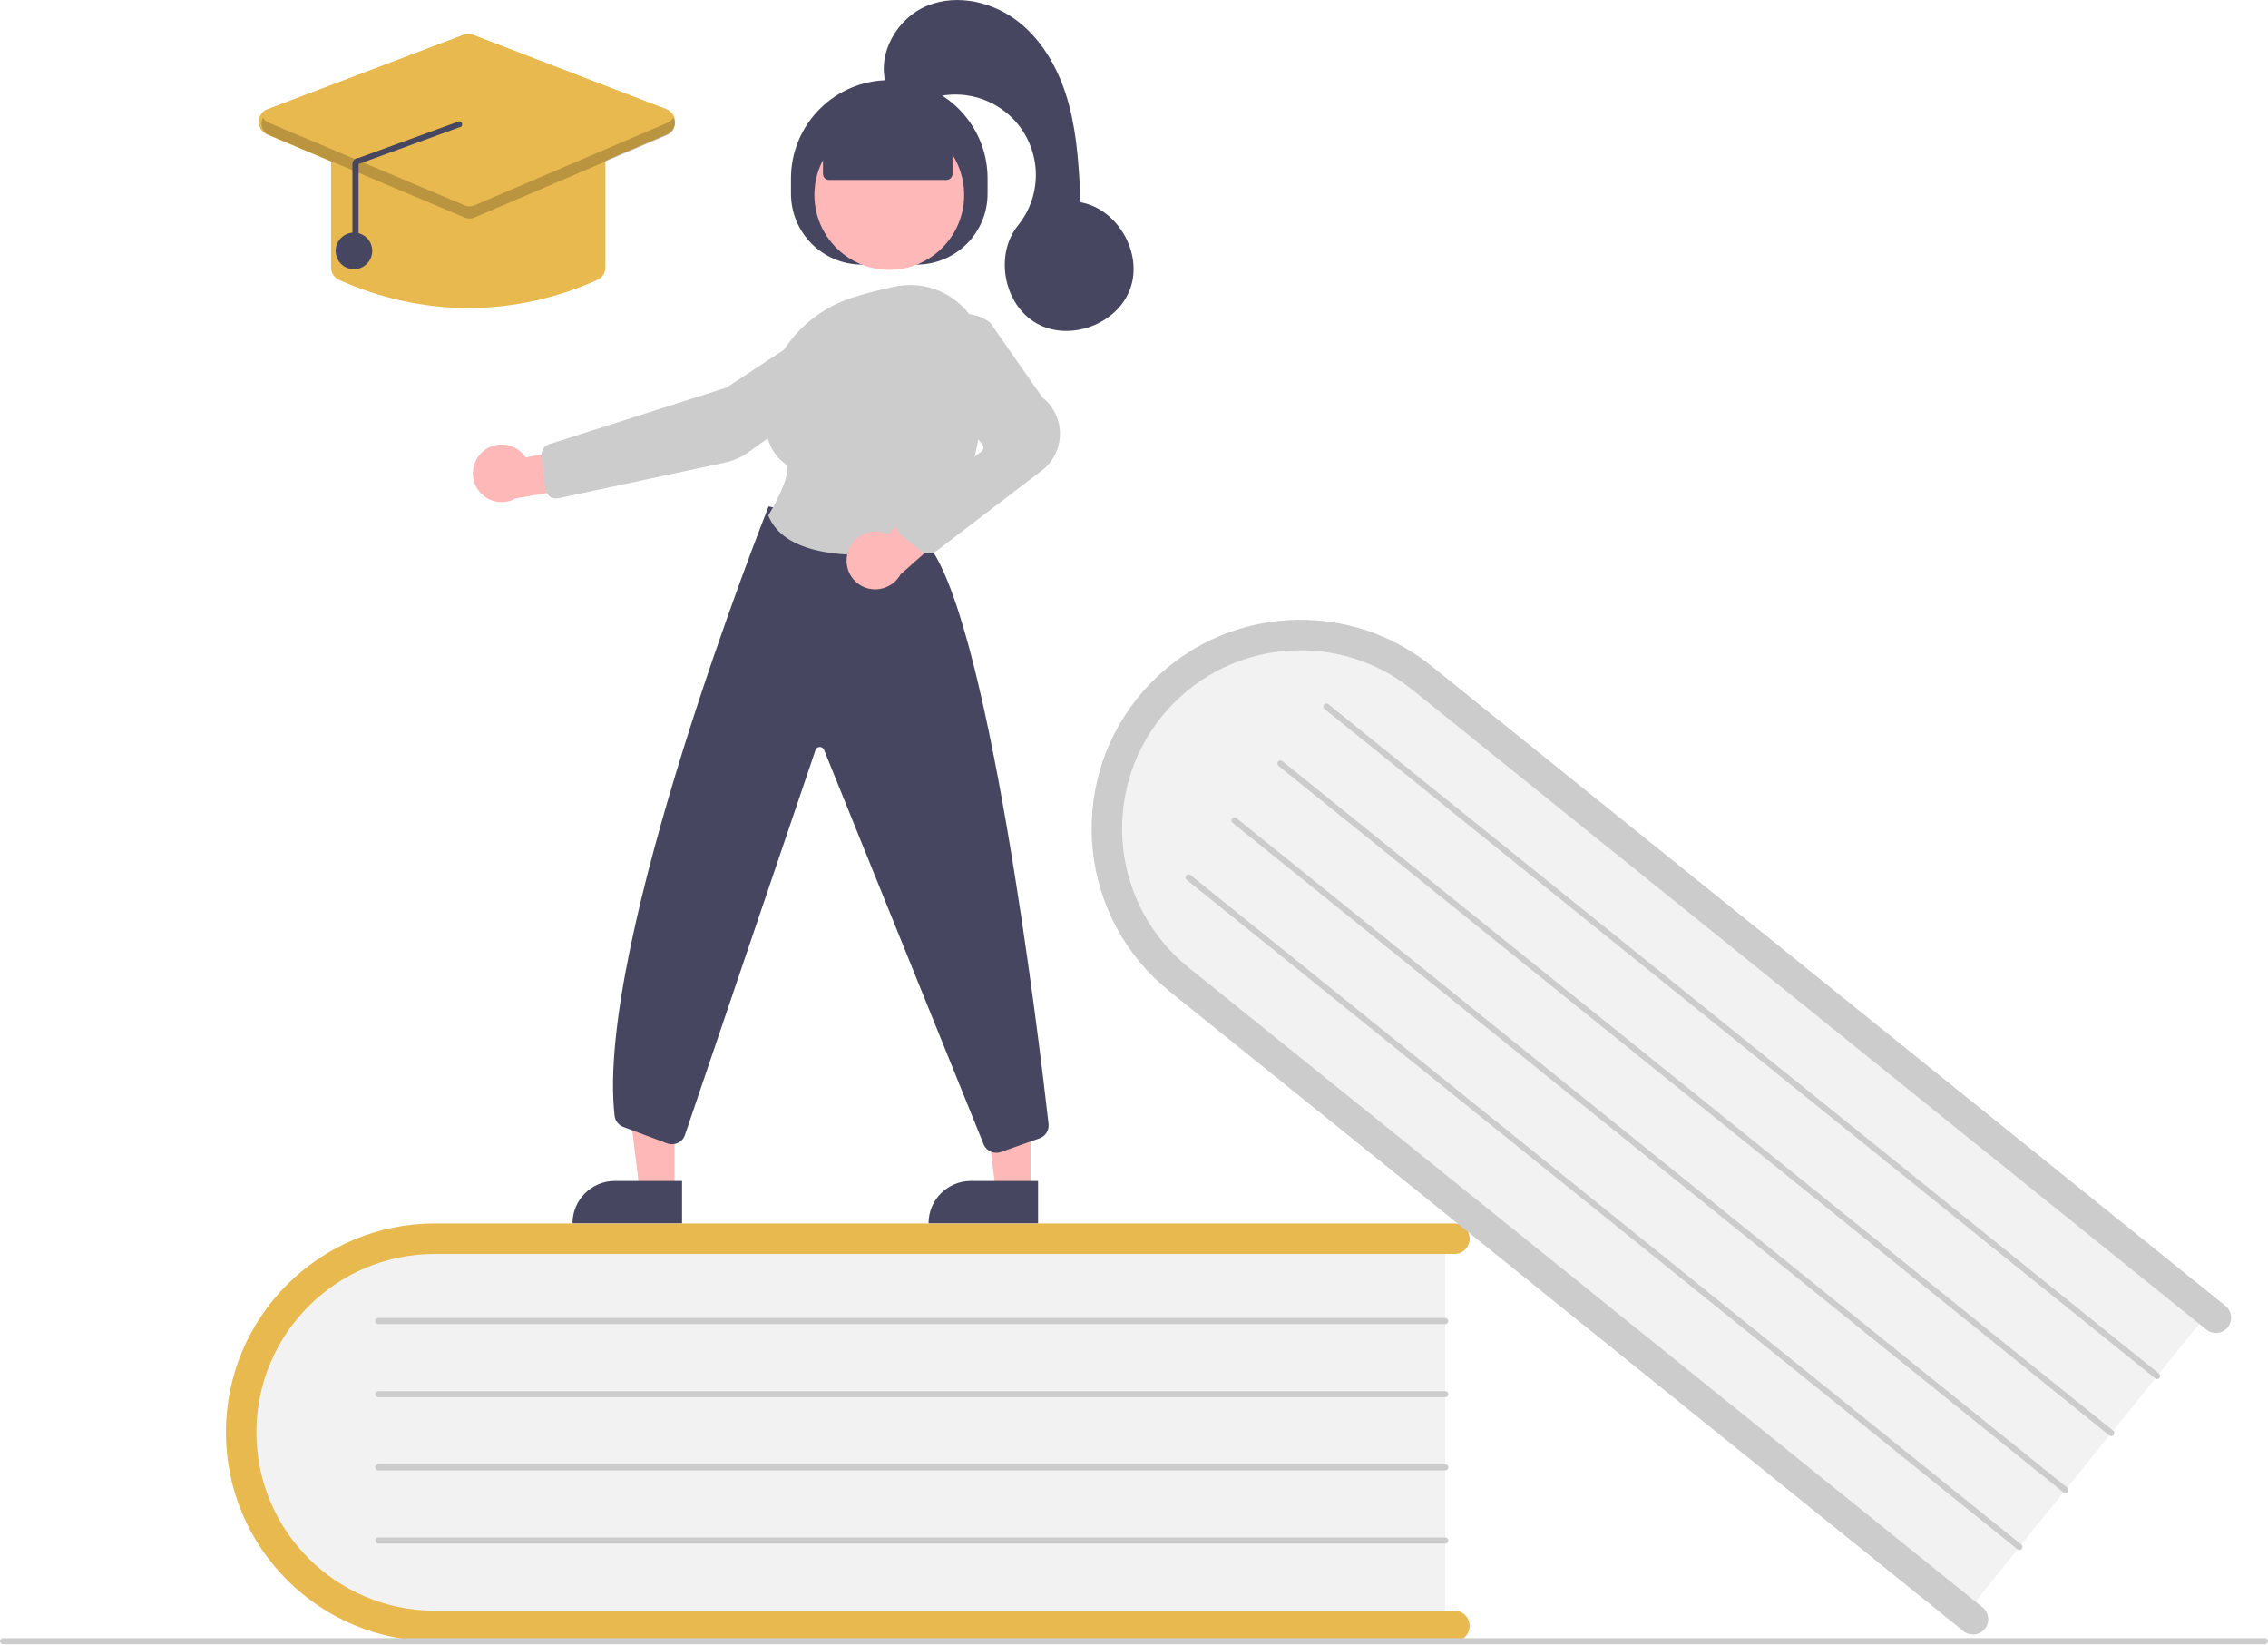
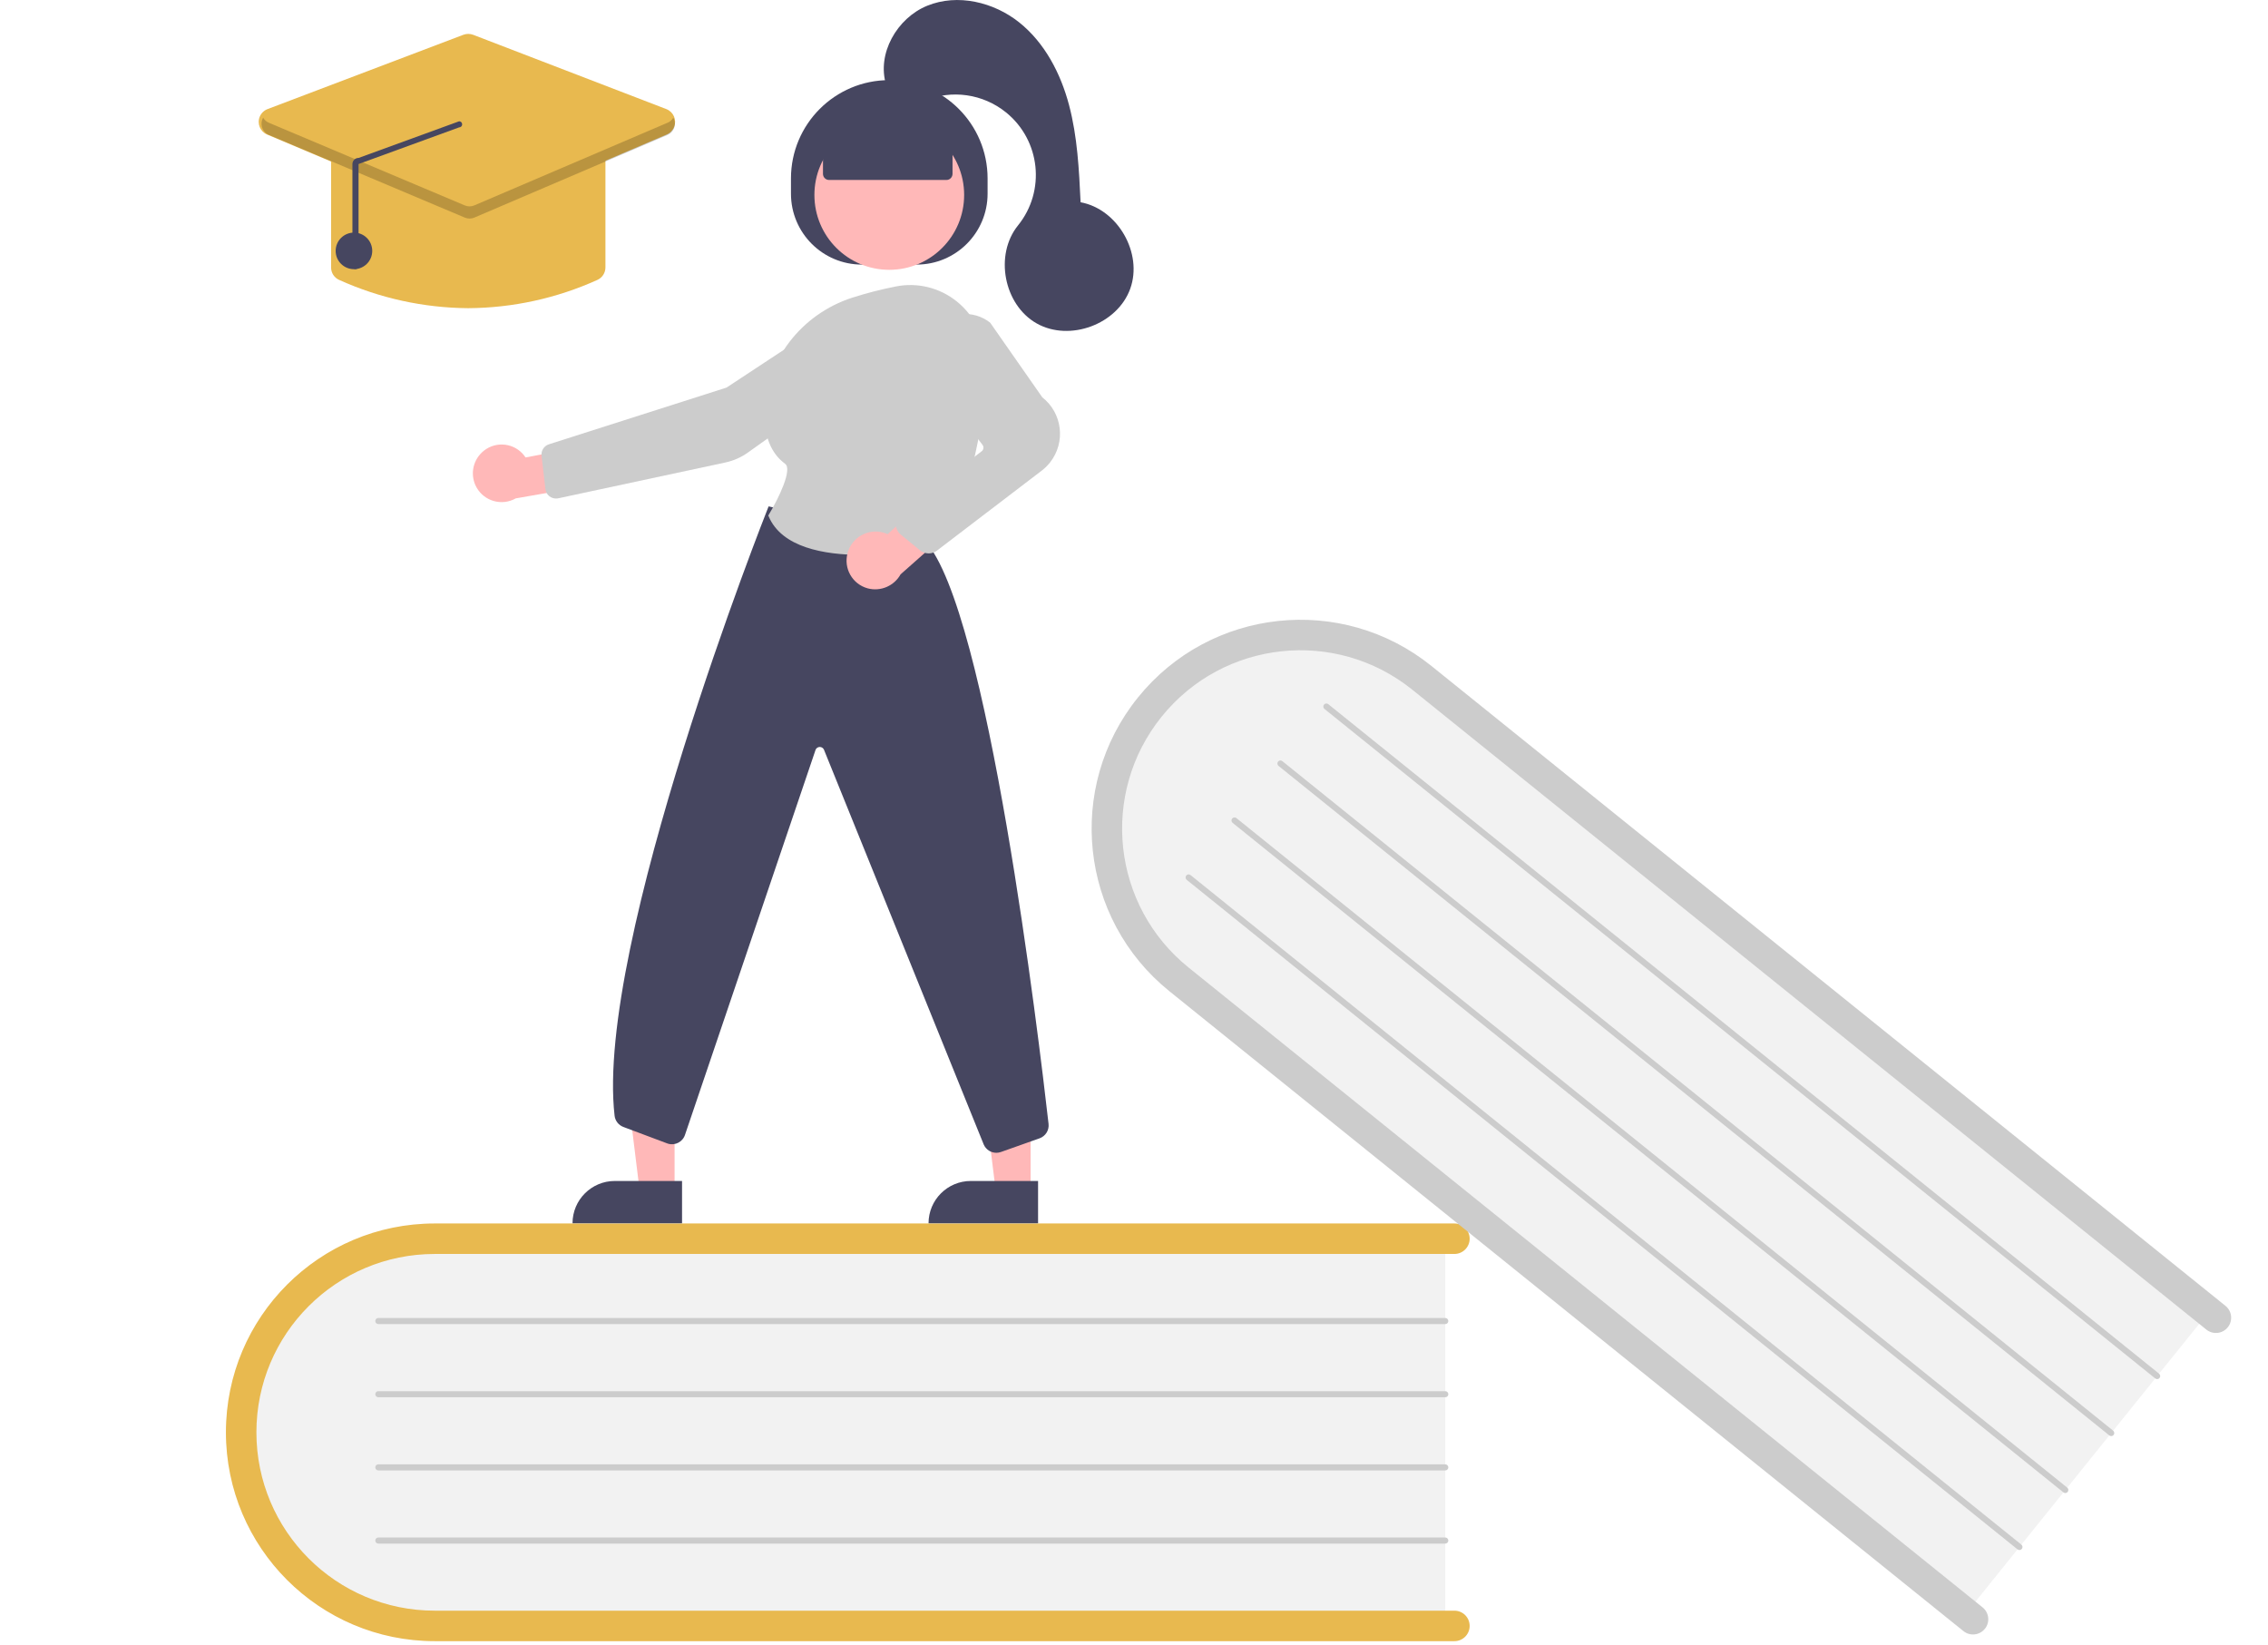
<svg xmlns="http://www.w3.org/2000/svg" id="Camada_1" version="1.1" viewBox="0 0 744 539.29">
  <defs>
    <style>
      .st0 {
        isolation: isolate;
        opacity: .2;
      }

      .st1 {
        fill: #ccc;
      }

      .st2 {
        fill: #e8b94f;
      }

      .st3 {
        fill: #ffb8b8;
      }

      .st4 {
        fill: #f2f2f2;
      }

      .st5 {
        fill: #464660;
      }
    </style>
  </defs>
  <path class="st4" d="M474.11,404.29v130H148.42c-37.11,0-67.3-29.16-67.3-65s30.19-65,67.3-65h325.7Z" />
  <path class="st2" d="M482.11,533.29c0,2.76-2.24,5-5,5H142.61c-37.83,0-68.5-30.67-68.5-68.5s30.67-68.5,68.5-68.5h334.5c2.76,0,5,2.24,5,5s-2.24,5-5,5H142.61c-32.31,0-58.5,26.19-58.5,58.5s26.19,58.5,58.5,58.5h334.5c2.76,0,5,2.24,5,5Z" />
  <path class="st1" d="M474.11,434.29H124.11c-.55,0-1-.45-1-1s.45-1,1-1h350c.55,0,1,.45,1,1s-.45,1-1,1Z" />
  <path class="st1" d="M474.11,458.29H124.11c-.55,0-1-.45-1-1s.45-1,1-1h350c.55,0,1,.45,1,1s-.45,1-1,1Z" />
  <path class="st1" d="M474.11,482.29H124.11c-.55,0-1-.45-1-1s.45-1,1-1h350c.55,0,1,.45,1,1s-.45,1-1,1Z" />
  <path class="st1" d="M474.11,506.29H124.11c-.55,0-1-.45-1-1s.45-1,1-1h350c.55,0,1,.45,1,1s-.45,1-1,1Z" />
  <path class="st4" d="M725.83,428.76l-81.56,101.23-253.62-204.35c-28.9-23.28-34.11-64.93-11.62-92.84s64.29-31.67,93.19-8.39l253.62,204.35Z" />
  <path class="st1" d="M651.12,534.23c-1.73,2.15-4.88,2.49-7.03.76l-260.47-209.87c-29.46-23.74-34.09-66.86-10.35-96.32,23.74-29.45,66.85-34.09,96.31-10.36l260.47,209.87c2.15,1.73,2.49,4.88.76,7.03s-4.88,2.49-7.03.76h0l-260.47-209.87c-25.16-20.27-61.99-16.31-82.26,8.85-20.27,25.16-16.31,61.99,8.85,82.26l260.47,209.87c2.15,1.73,2.49,4.88.76,7.03Z" />
  <path class="st1" d="M707.01,452.12l-272.54-219.6c-.43-.35-.5-.98-.15-1.41.35-.43.98-.5,1.41-.15,0,0,0,0,0,0l272.54,219.6c.43.35.5.98.15,1.41-.35.43-.98.5-1.41.15,0,0,0,0,0,0h0Z" />
  <path class="st1" d="M691.95,470.81l-272.54-219.6c-.43-.35-.5-.98-.15-1.41.35-.43.97-.5,1.4-.15l272.54,219.6c.43.35.5.98.15,1.41-.35.43-.98.5-1.41.15,0,0,0,0,0,0Z" />
  <path class="st1" d="M676.89,489.49l-272.54-219.6c-.43-.35-.5-.98-.15-1.41.35-.43.97-.5,1.4-.15l272.54,219.6c.43.35.5.98.15,1.41-.35.43-.98.5-1.41.15,0,0,0,0,0,0Z" />
  <path class="st1" d="M661.83,508.18l-272.54-219.6c-.43-.35-.5-.98-.15-1.41.35-.43.98-.5,1.41-.15,0,0,0,0,0,0l272.54,219.6c.43.35.5.98.15,1.41-.35.43-.98.5-1.41.15,0,0,0,0,0,0Z" />
-   <path class="st1" d="M743,539.29H1c-.55,0-1-.45-1-1s.45-1,1-1h742c.55,0,1,.45,1,1s-.45,1-1,1Z" />
  <polygon class="st3" points="338.08 390.62 326.65 390.62 321.21 346.52 338.08 346.53 338.08 390.62" />
  <path class="st5" d="M318.48,387.35h22.05v13.88h-35.93c0-7.67,6.22-13.88,13.88-13.88h0Z" />
  <polygon class="st3" points="221.29 390.62 209.85 390.62 204.42 346.52 221.29 346.53 221.29 390.62" />
  <path class="st5" d="M201.69,387.35h22.05v13.88h-35.93c0-7.67,6.22-13.88,13.88-13.88h0Z" />
  <path class="st5" d="M259.47,63.53v-5c0-17.81,14.44-32.25,32.25-32.25h0c17.81,0,32.25,14.44,32.25,32.25h0v5c0,12.84-10.41,23.25-23.25,23.25h-18c-12.84,0-23.25-10.41-23.25-23.25h0Z" />
  <circle class="st3" cx="291.72" cy="63.94" r="24.56" />
  <path class="st3" d="M406.49,196.12" />
  <path class="st3" d="M158.12,148.36c3.77-3.56,9.7-3.39,13.26.38.38.4.72.84,1.02,1.3l21.05-3.98,5.54,12.2-29.81,5.21c-4.53,2.56-10.28.96-12.84-3.57-2.14-3.79-1.41-8.56,1.78-11.53Z" />
  <path class="st1" d="M272.57,103.97l.28.42-34.53,22.74-58.26,18.6c-1.59.51-2.6,2.08-2.41,3.74l1.27,10.95c.22,1.92,1.96,3.3,3.88,3.07.11-.01.22-.03.33-.05l54.83-11.75c2.65-.57,5.16-1.67,7.37-3.25l38.79-27.6c2.86-2.05,4.44-5.44,4.16-8.95-.45-5.49-5.27-9.57-10.76-9.12-1.67.14-3.27.69-4.67,1.61l-.28-.42Z" />
  <path class="st5" d="M326.85,378.11c-1.79,0-3.42-1.06-4.14-2.7l-52.41-129.5c-.33-.76-1.21-1.11-1.97-.78-.4.17-.71.52-.83.93l-42.76,126.07c-.73,2.38-3.25,3.71-5.63,2.98-.09-.03-.17-.06-.26-.09l-14.34-5.38c-1.59-.59-2.71-2.02-2.9-3.7-6.45-56.19,49.8-198.03,50.37-199.46l.16-.39,51.28,11.34.11.12c20.46,22.32,37.27,163.08,40.44,191.07.24,2.08-.99,4.05-2.97,4.75l-12.66,4.48c-.48.17-.98.26-1.49.26Z" />
  <path class="st1" d="M282.67,182.01c-12.42,0-26.27-2.48-30.54-12.7l-.1-.23.13-.22c3.37-5.52,7.81-14.94,5.42-16.71-4.71-3.48-6.99-9.21-6.79-17.03.44-16.97,12-32.03,28.77-37.48h0c4.68-1.5,9.44-2.72,14.26-3.67,7.12-1.44,14.5.39,20.13,4.97,5.7,4.61,9.04,11.54,9.1,18.87.18,18.13-2.62,43.38-16.91,60.72-.67.8-1.6,1.35-2.63,1.53-6.88,1.24-13.85,1.9-20.84,1.95Z" />
  <path class="st3" d="M278.05,181.33c1.41-5.05,6.62-8.02,11.68-6.66.5.14.98.32,1.45.54l15.99-14.55,11.12,7.49-22.86,20.23c-2.12,3.83-6.58,5.72-10.81,4.59-5-1.37-7.95-6.54-6.58-11.54,0-.03.02-.06.03-.09Z" />
  <path class="st1" d="M304.63,181.51c-1.04,0-2.04-.36-2.85-1.02l-6.3-5.15c-1.92-1.57-2.21-4.41-.64-6.33.22-.27.47-.51.75-.72l26.44-20.28c.65-.5.78-1.44.28-2.09l-16.32-21.58c-3.91-5.16-3.54-12.39.89-17.11h0c4.68-5.06,12.46-5.68,17.89-1.43l.1.11,17.04,24.4c6.6,5.18,7.76,14.73,2.58,21.33-.85,1.08-1.84,2.04-2.94,2.86l-34.25,26.14c-.78.57-1.71.88-2.68.88Z" />
  <path class="st5" d="M269.97,57.03v-12.19l21.76-9.5,20.74,9.5v12.19c0,1.1-.9,2-2,2h-38.5c-1.1,0-2-.9-2-2Z" />
  <path class="st5" d="M290.72,27.9c-3.2-10.24,3.52-21.97,13.45-26.02s21.81-1.22,30.19,5.48,13.58,16.72,16.33,27.09,3.28,21.18,3.79,31.89c12.2,2.24,20.5,16.71,16.28,28.38s-19.87,17.46-30.68,11.36-13.93-22.48-6.14-32.13c9.16-11.33,7.39-27.93-3.93-37.09-7.54-6.09-17.81-7.56-26.75-3.82-6.01,2.51-13.56-4.02-12.54-5.13Z" />
  <path class="st2" d="M153.61,101.08c-14.61-.1-29.04-3.26-42.35-9.27-1.62-.72-2.66-2.33-2.65-4.1v-36.42c0-2.48,2.02-4.5,4.5-4.5h81c2.48,0,4.5,2.02,4.5,4.5v36.42c0,1.77-1.03,3.38-2.65,4.1h0c-13.31,6.02-27.74,9.18-42.35,9.27Z" />
  <path class="st2" d="M153.6,71.58c-.6,0-1.2-.12-1.75-.35l-64.23-27.1c-2.29-.97-3.36-3.61-2.4-5.89.48-1.13,1.4-2.02,2.55-2.46l64.23-24.37c1.03-.39,2.18-.39,3.21,0l63.37,24.37c2.32.89,3.48,3.5,2.58,5.82-.44,1.13-1.31,2.04-2.43,2.52l-63.37,27.1c-.56.24-1.16.36-1.77.36Z" />
  <circle class="st5" cx="116.11" cy="82.29" r="6" />
  <path class="st0" d="M218.96,40.27l-63.37,27.1c-1,.43-2.13.43-3.13,0l-64.23-27.1c-.81-.33-1.48-.92-1.91-1.68-1.1,1.91-.45,4.36,1.47,5.46.14.08.29.16.45.22l64.23,27.1c1,.42,2.13.42,3.13,0l63.37-27.1c2.03-.87,2.97-3.21,2.11-5.24-.06-.15-.13-.29-.21-.43-.43.75-1.1,1.34-1.89,1.67Z" />
  <path class="st5" d="M116.62,88.26c.55,0,1-.45,1-1v-33.46l32.98-12.02c.55,0,1.01-.43,1.01-.99s-.43-1.01-.99-1.01l-32.98,12.02c-.54-.01-1.05.2-1.43.58-.38.37-.6.89-.6,1.42v33.46c0,.55.45,1,1,1Z" />
</svg>
